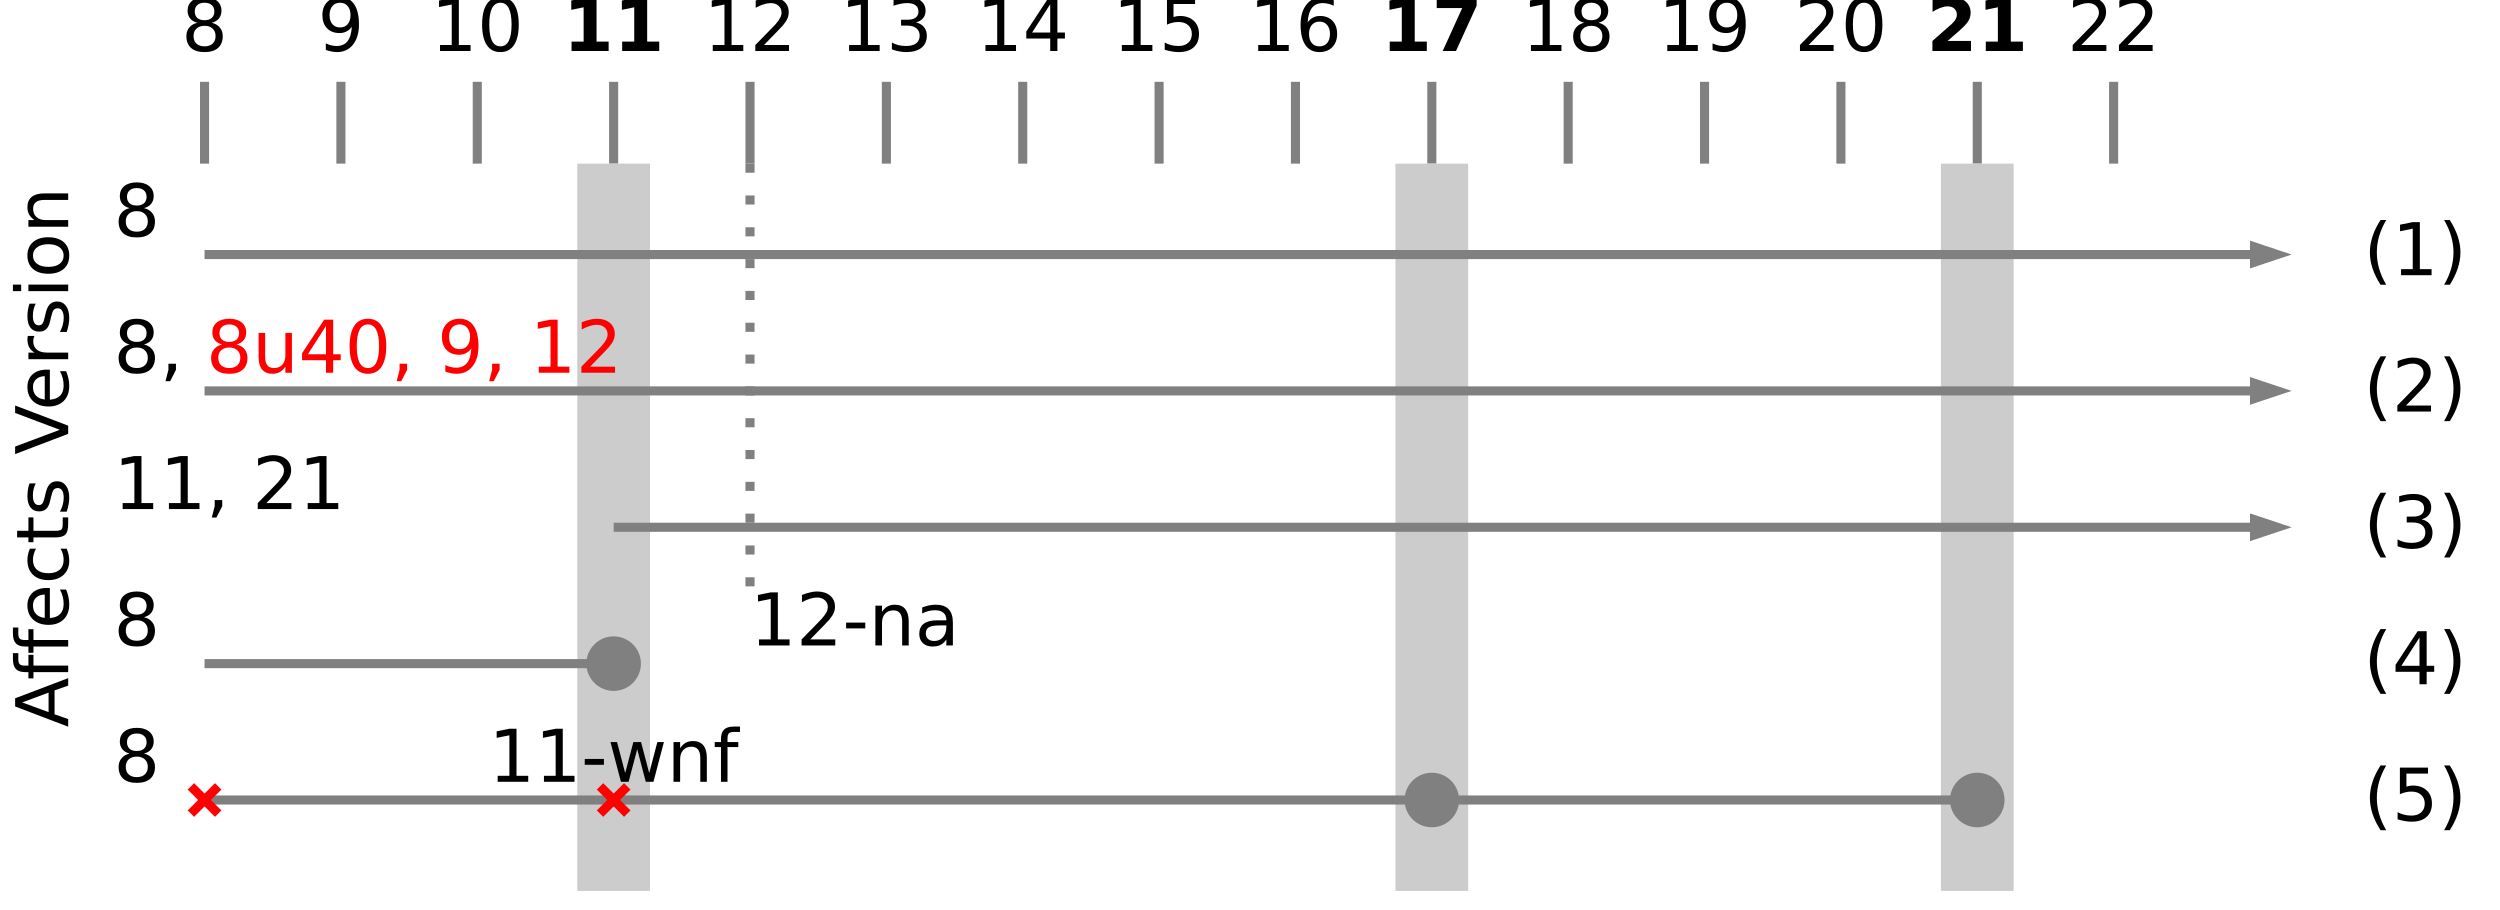
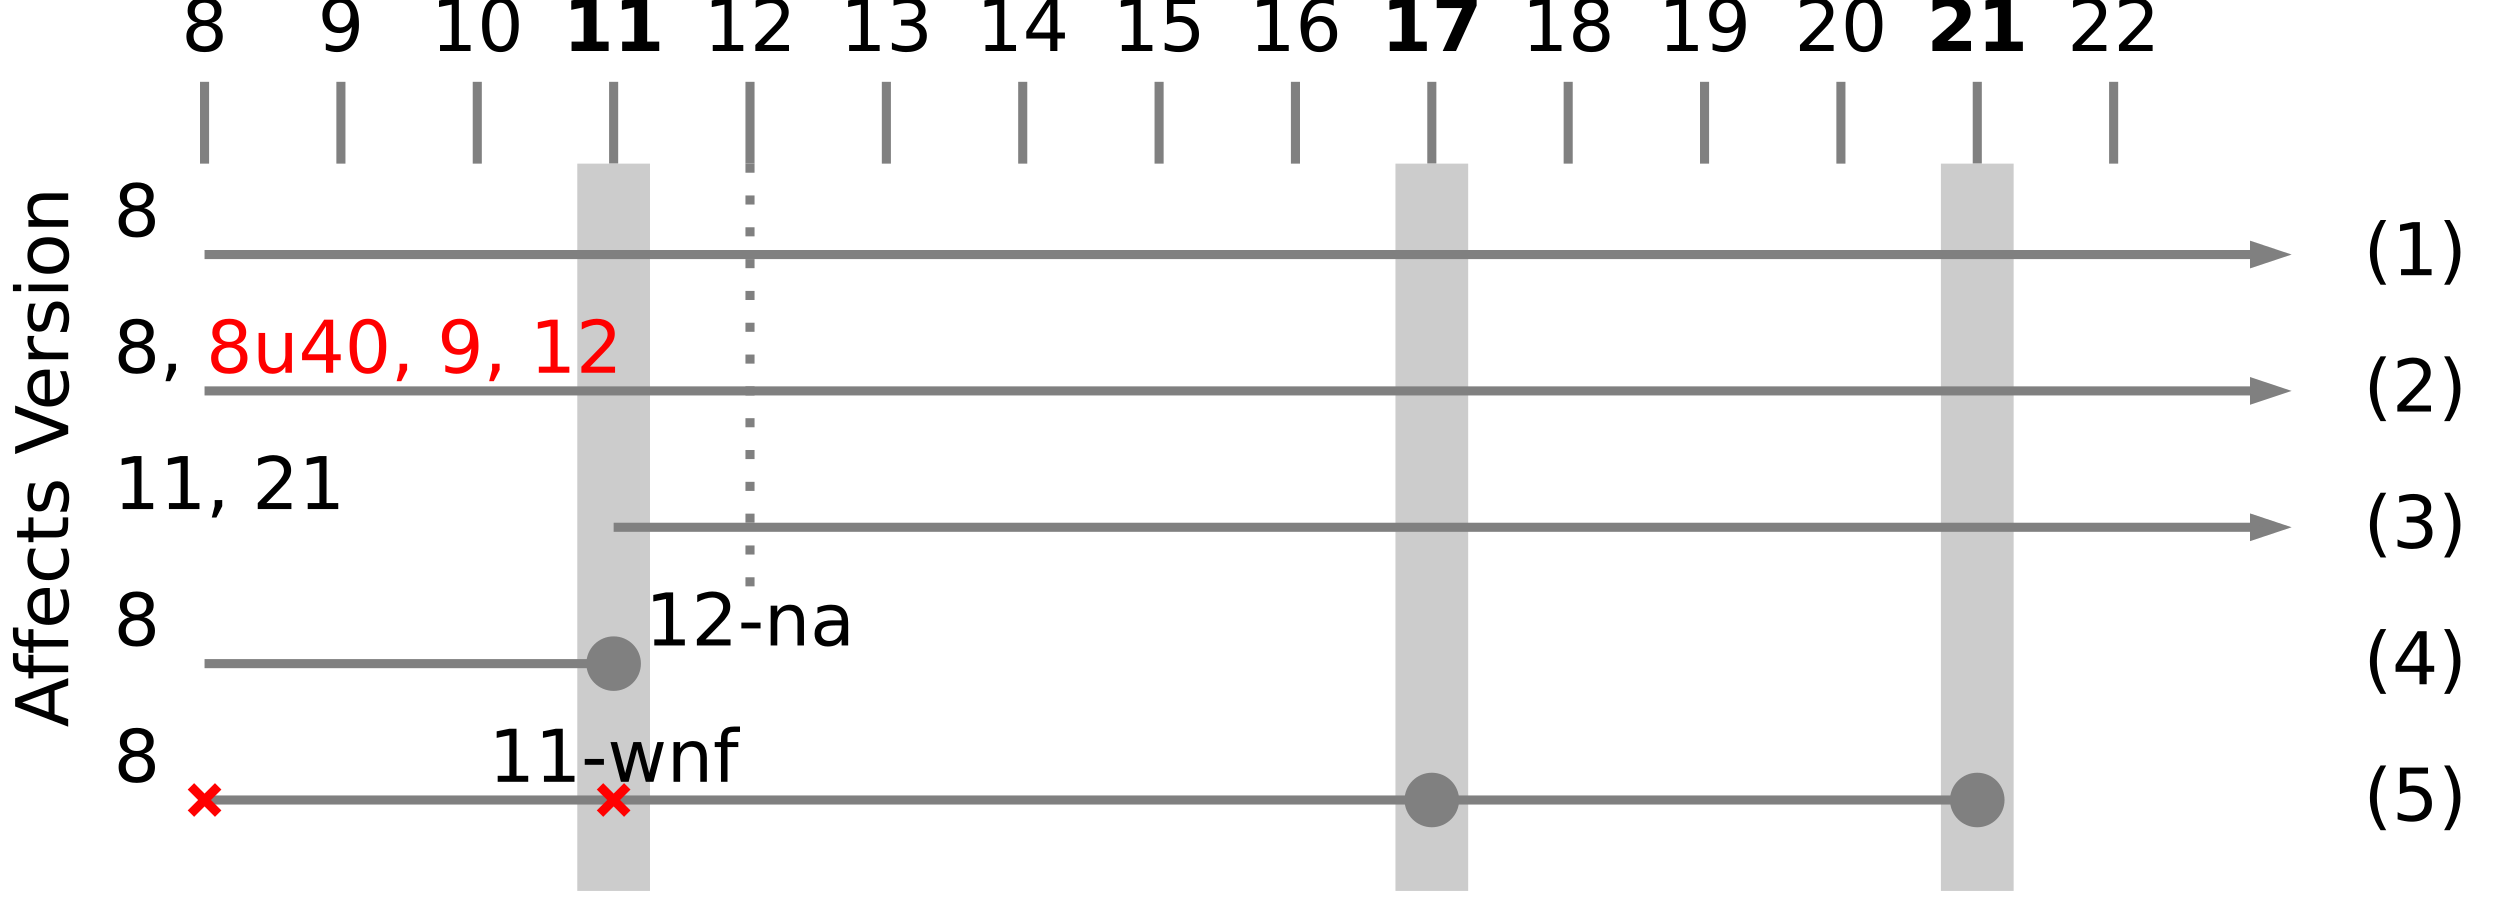
<svg xmlns="http://www.w3.org/2000/svg" xmlns:xlink="http://www.w3.org/1999/xlink" width="550" height="200" version="1.1">
  <style>
        rect {
            fill: none;
            stroke: black;
            stroke-width: 1;
        }
        text {
            font: 16px 'DejaVu Sans', sans-serif;
        }
        #head text {
            text-anchor: middle;
            dominant-baseline: text-bottom;
        }
        #refs text {
            dominant-baseline: middle;
        }
        text.lts {
            font-weight: bold;
        }
        #headlines line, #timeline path {
            stroke: #808080;
            stroke-width: 2;
        }
        #lts-lines line {
            stroke: #CCCCCC;
            stroke-width: 16;
        }
    </style>
  <text x="15" y="160" transform="rotate(-90 15, 160)">Affects Version</text>
  <g id="head">
    <text x="45" y="15">8</text>
    <text x="75" y="15">9</text>
    <text x="105" y="15">10</text>
    <text x="135" y="15" class="lts">11</text>
    <text x="165" y="15">12</text>
    <text x="195" y="15">13</text>
    <text x="225" y="15">14</text>
    <text x="255" y="15">15</text>
    <text x="285" y="15">16</text>
    <text x="315" y="15" class="lts">17</text>
    <text x="345" y="15">18</text>
    <text x="375" y="15">19</text>
    <text x="405" y="15">20</text>
    <text x="435" y="15" class="lts">21</text>
    <text x="465" y="15">22</text>
  </g>
  <g id="headlines">
    <line x1="45" y1="18" x2="45" y2="36" />
    <line x1="75" y1="18" x2="75" y2="36" />
    <line x1="105" y1="18" x2="105" y2="36" />
    <line x1="135" y1="18" x2="135" y2="36" />
    <line x1="165" y1="18" x2="165" y2="36" />
    <line x1="165" y1="36" x2="165" y2="130" stroke-dasharray="2 5" />
    <line x1="195" y1="18" x2="195" y2="36" />
    <line x1="225" y1="18" x2="225" y2="36" />
    <line x1="255" y1="18" x2="255" y2="36" />
    <line x1="285" y1="18" x2="285" y2="36" />
    <line x1="315" y1="18" x2="315" y2="36" />
    <line x1="345" y1="18" x2="345" y2="36" />
    <line x1="375" y1="18" x2="375" y2="36" />
    <line x1="405" y1="18" x2="405" y2="36" />
    <line x1="435" y1="18" x2="435" y2="36" />
    <line x1="465" y1="18" x2="465" y2="36" />
  </g>
  <g id="lts-lines">
    <line x1="135" y1="36" x2="135" y2="196" />
    <line x1="315" y1="36" x2="315" y2="196" />
    <line x1="435" y1="36" x2="435" y2="196" />
  </g>
  <g id="timeline">
    <defs>
      <marker id="arrow" viewBox="0 0 20 18" refX="0" refY="9" markerWidth="20" markerHeight="9" orient="auto">
        <path d="M 0 7 L 6 9 L 0 11 Z" fill="#808080" />
      </marker>
      <marker id="circle" viewBox="0 0 12 12" refX="6" refY="6" markerWidth="12" markerHeight="12" orient="auto">
        <circle cx="6" cy="6" r="3" fill="#808080" />
      </marker>
    </defs>
    <text x="25" y="52">8</text>
    <path d="M 45, 56 L 495, 56" marker-end="url(#arrow)" />
    <text x="25" y="82">8,
        <tspan fill="red">8u40, 9, 12</tspan>
    </text>
    <path d="M 45, 86 L 495, 86" marker-end="url(#arrow)" />
    <text x="25" y="112">11, 21</text>
    <path d="M 135, 116 L 495, 116" marker-end="url(#arrow)" />
    <text x="25" y="142">8</text>
-     <text x="165" y="142">12-na</text>
+     <text x="165" y="142" text-anchor="middle">12-na</text>
    <path d="M  45, 146 L 135, 146" marker-end="url(#circle)" />
    <text x="25" y="172">8</text>
    <text x="135" y="172" style="text-anchor: middle">11-wnf</text>
    <path d="M 45, 176 L 315, 176 L 435, 176" marker-mid="url(#circle)" marker-end="url(#circle)" />
    <g id="redcross">
      <path d="M 132, 173 L 138, 179                  M 138, 173 L 132, 179" style="stroke: red" />
    </g>
    <use x="-90" y="0" xlink:href="#redcross" />
  </g>
  <g id="refs">
    <text x="520" y="56">(1)</text>
    <text x="520" y="86">(2)</text>
    <text x="520" y="116">(3)</text>
    <text x="520" y="146">(4)</text>
    <text x="520" y="176">(5)</text>
  </g>
</svg>
